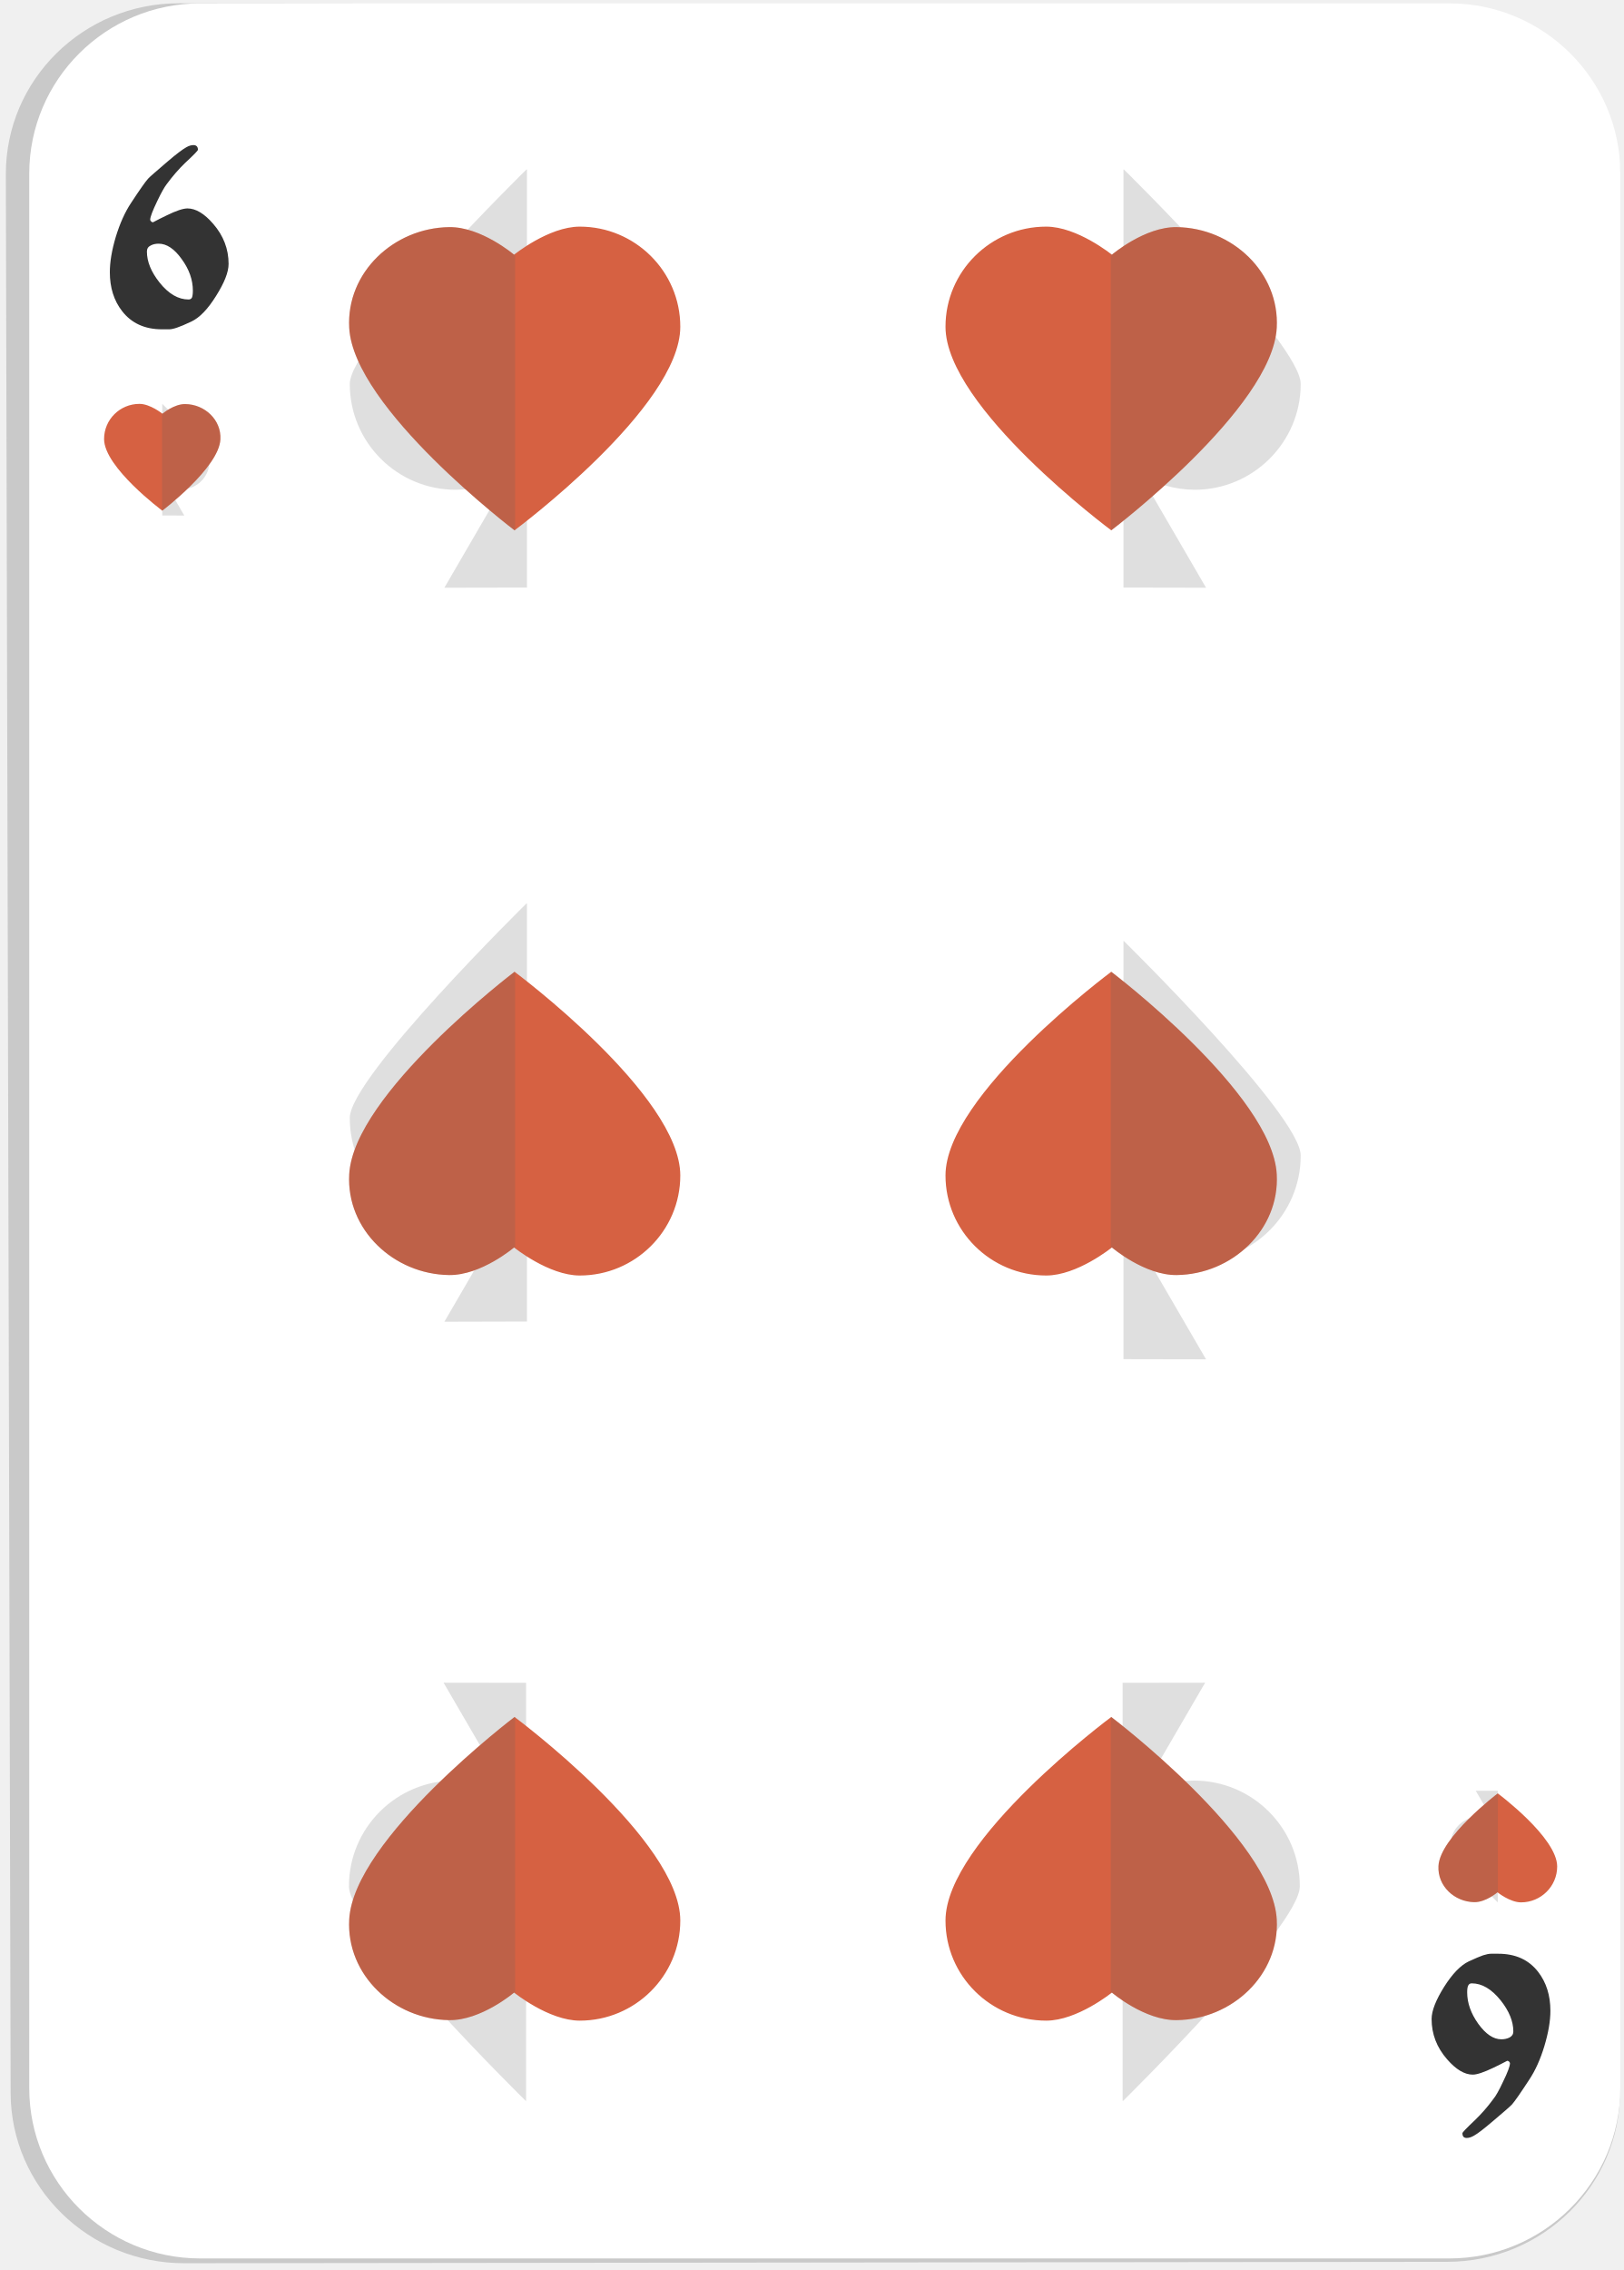
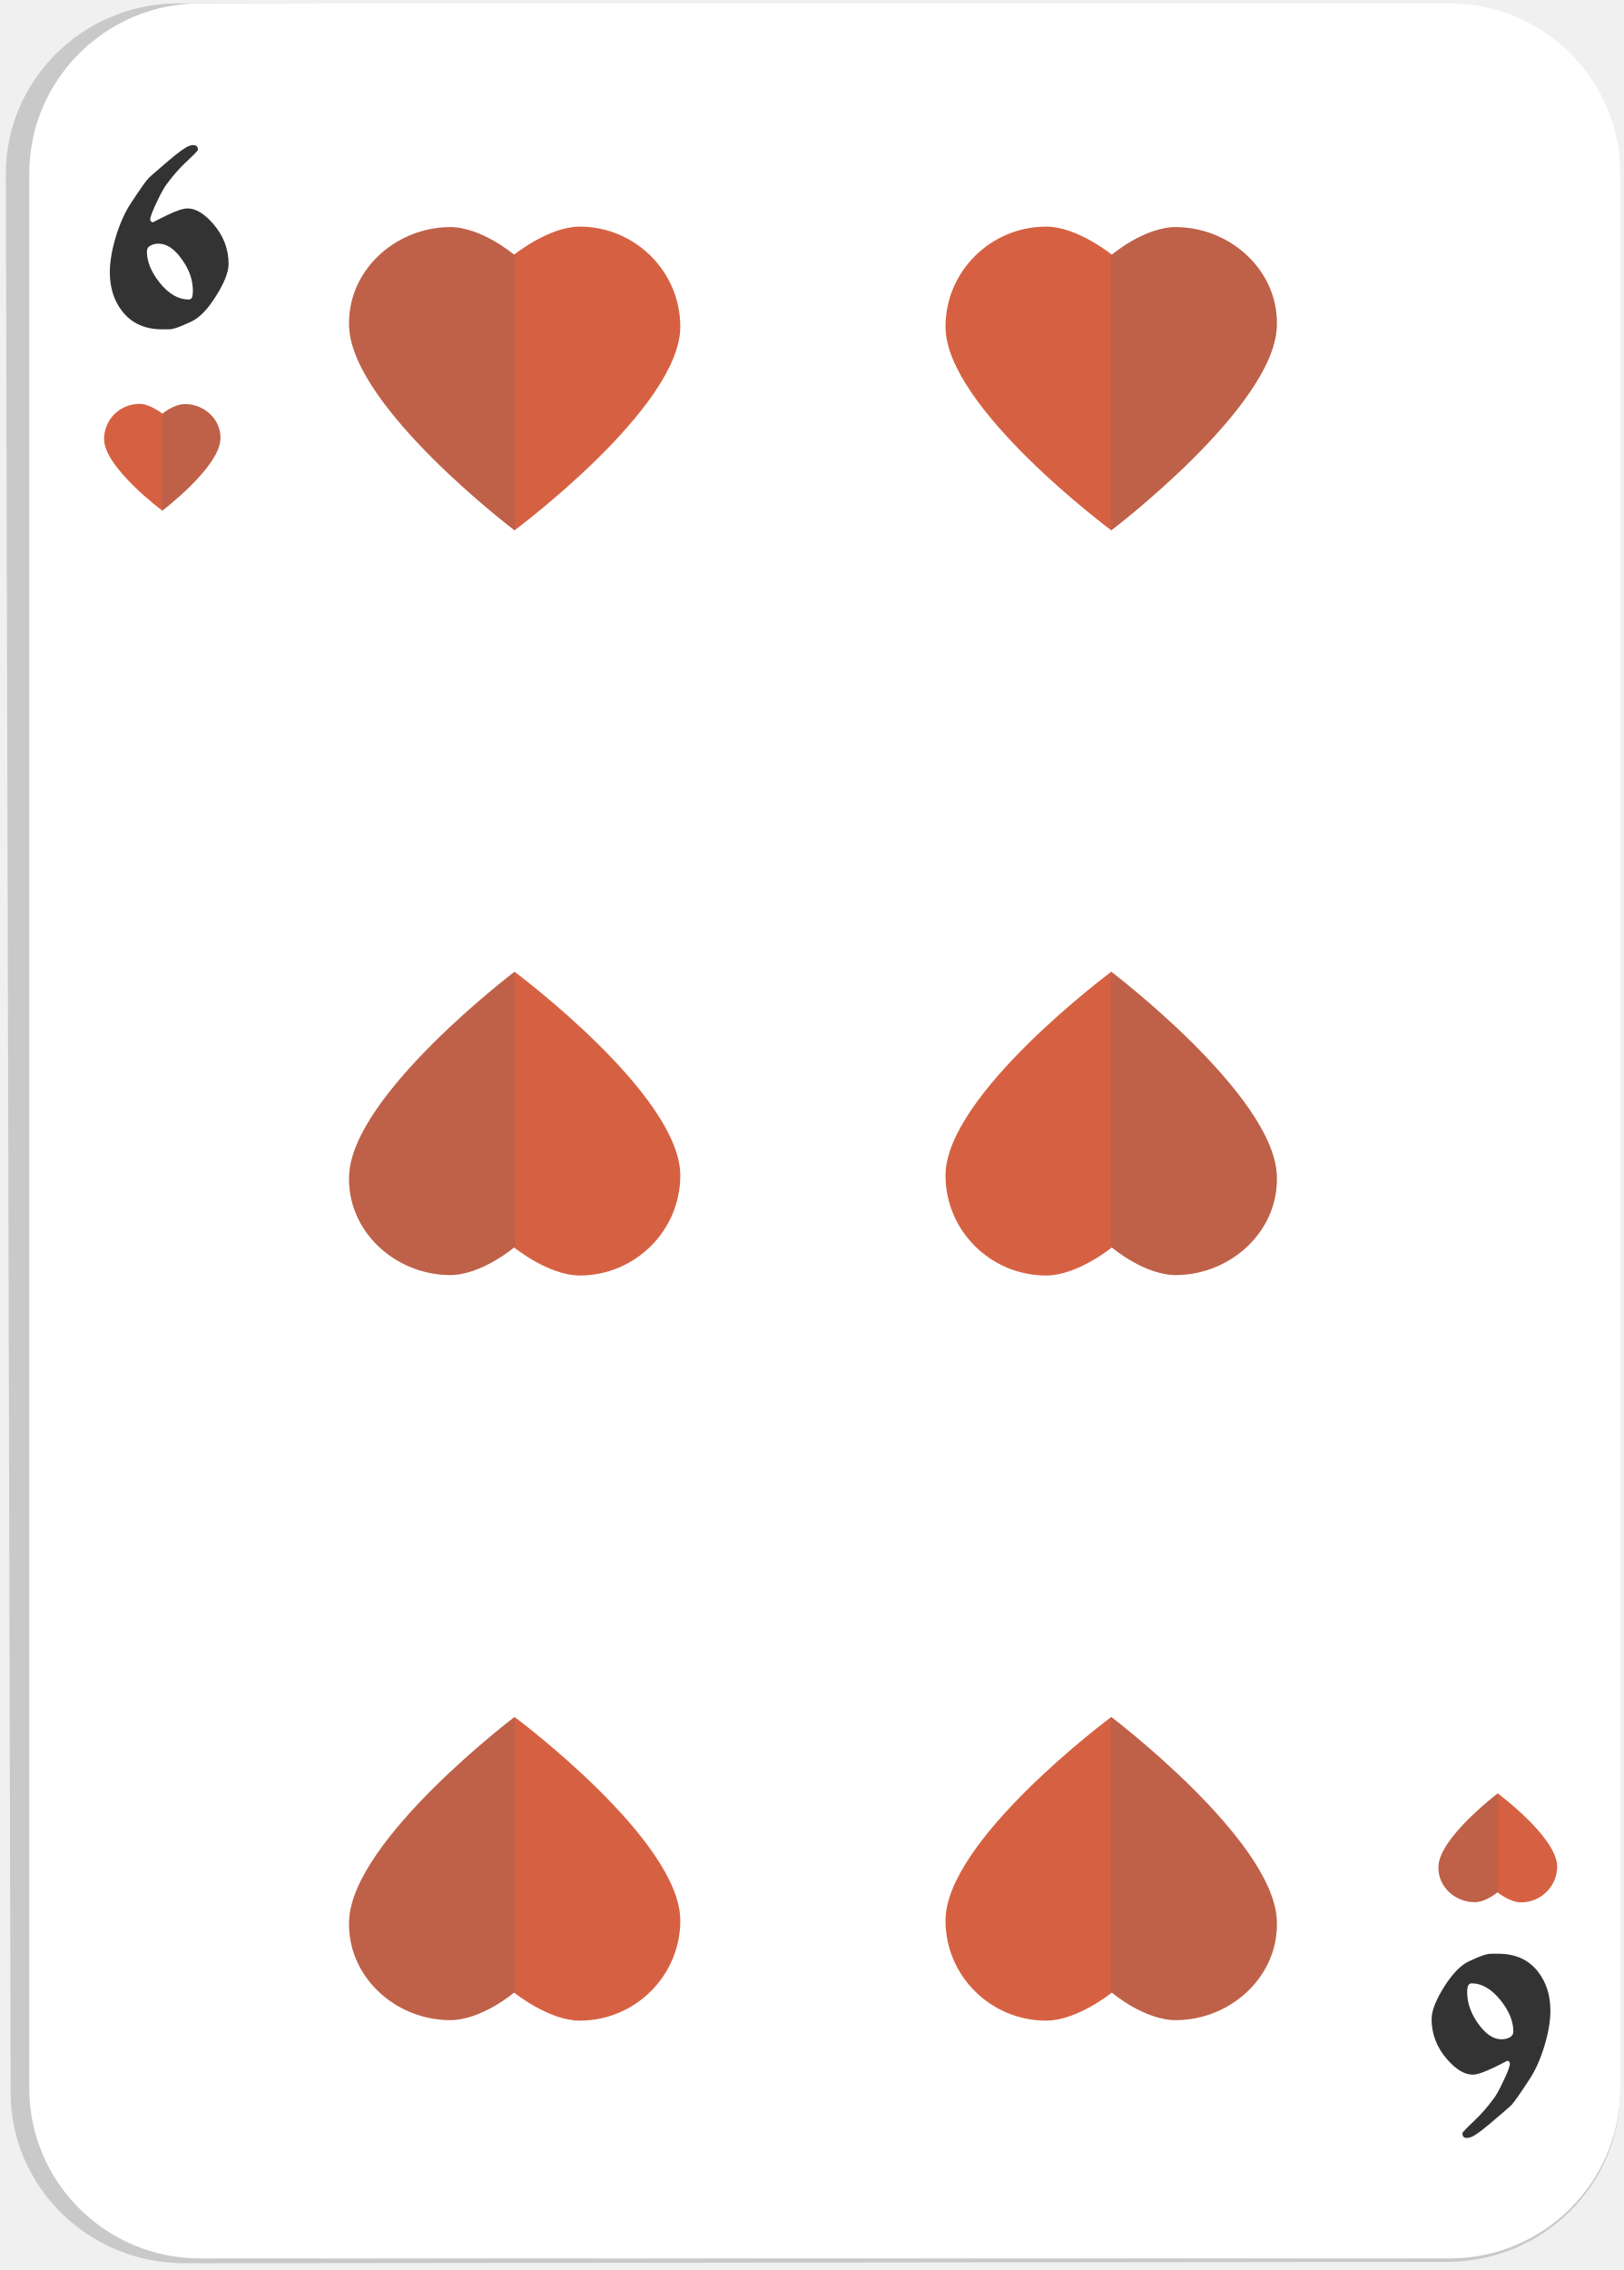
<svg xmlns="http://www.w3.org/2000/svg" width="186" height="260" viewBox="0 0 186 260" fill="none">
  <path d="M21.115 259.224C10.177 259.238 1.26 250.507 1.218 239.764L0.67 19.963C0.646 9.141 9.549 0.354 20.525 0.377L165.78 0.637C176.704 0.665 185.602 9.471 185.602 20.26V239.587C185.602 250.312 176.741 259.043 165.835 259.062L21.115 259.224Z" fill="#C9C9C9" />
  <path d="M22.927 258.676C12.123 258.676 3.351 249.931 3.351 239.17V19.889C3.351 9.136 12.123 0.387 22.927 0.387H166.058C176.853 0.387 185.635 9.136 185.635 19.889V239.17C185.635 249.931 176.853 258.676 166.058 258.676H22.927Z" fill="white" />
  <path d="M26.189 30.224C26.189 31.176 25.701 32.398 24.739 33.918C23.801 35.428 22.843 36.404 21.923 36.831C21.189 37.18 20.641 37.407 20.274 37.528C19.907 37.654 19.595 37.719 19.377 37.719C19.084 37.719 18.805 37.719 18.559 37.719C16.598 37.719 15.065 37.026 13.987 35.632C13.048 34.429 12.584 32.937 12.584 31.176C12.584 30.001 12.811 28.648 13.267 27.124C13.736 25.596 14.308 24.308 15.014 23.244C16.013 21.725 16.659 20.8 16.975 20.456C17.137 20.27 17.899 19.615 19.205 18.495C20.186 17.654 20.892 17.125 21.333 16.874C21.626 16.702 21.914 16.618 22.16 16.618C22.486 16.618 22.676 16.799 22.676 17.152C22.676 17.255 22.188 17.752 21.213 18.658C20.506 19.337 19.791 20.154 19.098 21.093C18.829 21.437 18.471 22.078 18.02 23.021C17.491 24.122 17.207 24.843 17.207 25.177C17.207 25.233 17.258 25.298 17.314 25.363C17.388 25.433 17.458 25.461 17.528 25.461C18.016 25.201 18.541 24.931 19.094 24.671C20.181 24.137 20.98 23.872 21.482 23.872C22.411 23.872 23.41 24.457 24.423 25.637C25.59 26.976 26.189 28.514 26.189 30.224ZM22.096 33.286C22.096 32.064 21.677 30.856 20.822 29.685C19.981 28.5 19.098 27.91 18.178 27.91C17.853 27.91 17.532 27.97 17.263 28.119C16.979 28.253 16.831 28.486 16.831 28.811C16.831 29.963 17.314 31.144 18.276 32.356C19.307 33.653 20.427 34.303 21.603 34.303C21.775 34.303 21.9 34.234 21.979 34.108C22.044 33.983 22.096 33.709 22.096 33.286Z" fill="#333333" />
  <path d="M164.014 231.253C164.014 230.31 164.502 229.083 165.445 227.573C166.398 226.062 167.346 225.091 168.275 224.65C169.009 224.311 169.557 224.078 169.92 223.953C170.296 223.837 170.594 223.776 170.826 223.776C171.123 223.776 171.388 223.776 171.644 223.776C173.623 223.776 175.138 224.459 176.216 225.849C177.155 227.057 177.624 228.548 177.624 230.31C177.624 231.48 177.392 232.828 176.932 234.357C176.472 235.886 175.882 237.182 175.175 238.237C174.186 239.756 173.53 240.69 173.228 241.034C173.056 241.22 172.322 241.875 170.984 242.995C170.003 243.831 169.311 244.366 168.87 244.612C168.577 244.784 168.289 244.877 168.043 244.877C167.703 244.877 167.545 244.696 167.545 244.329C167.545 244.24 168.015 243.743 168.977 242.837C169.687 242.149 170.417 241.341 171.1 240.397C171.384 240.054 171.741 239.417 172.183 238.469C172.722 237.372 172.991 236.652 172.991 236.313C172.991 236.257 172.949 236.206 172.898 236.136C172.819 236.062 172.75 236.039 172.675 236.039C172.187 236.299 171.672 236.559 171.105 236.829C170.013 237.349 169.227 237.623 168.73 237.623C167.782 237.623 166.802 237.033 165.789 235.867C164.599 234.505 164.014 232.972 164.014 231.253ZM168.089 228.191C168.089 229.427 168.521 230.626 169.367 231.81C170.227 232.991 171.095 233.576 172.011 233.576C172.355 233.576 172.666 233.506 172.94 233.372C173.224 233.218 173.377 232.995 173.377 232.675C173.377 231.522 172.894 230.337 171.932 229.125C170.886 227.819 169.776 227.168 168.623 227.168C168.438 227.168 168.317 227.233 168.233 227.373C168.14 227.503 168.089 227.777 168.089 228.191Z" fill="#333333" />
-   <path opacity="0.2" d="M149.019 43.977C149.028 39.321 128.741 19.392 128.741 19.392C128.741 19.392 128.732 19.41 128.713 19.433V67.299L138.174 67.317L130.623 54.334C132.431 55.436 134.563 56.082 136.868 56.096C143.536 56.105 149.019 50.682 149.019 43.977Z" fill="#616161" />
-   <path opacity="0.2" d="M149.019 132.359C149.028 127.703 128.741 107.769 128.741 107.769C128.741 107.769 128.732 107.787 128.713 107.81V155.676L138.174 155.694L130.623 142.712C132.431 143.808 134.563 144.463 136.868 144.468C143.536 144.482 149.019 139.064 149.019 132.359Z" fill="#616161" />
-   <path opacity="0.2" d="M40.073 43.977C40.045 39.321 60.333 19.392 60.333 19.392C60.333 19.392 60.361 19.41 60.37 19.433V67.299L50.909 67.317L58.456 54.334C56.643 55.436 54.501 56.082 52.224 56.096C45.519 56.105 40.073 50.682 40.073 43.977Z" fill="#616161" />
-   <path opacity="0.2" d="M40.073 128.054C40.045 123.403 60.333 103.464 60.333 103.464C60.333 103.464 60.361 103.478 60.37 103.501V151.366L50.909 151.39L58.456 138.416C56.643 139.503 54.501 140.154 52.224 140.173C45.519 140.177 40.073 134.759 40.073 128.054Z" fill="#616161" />
-   <path opacity="0.2" d="M148.917 216.05C148.926 220.711 128.657 240.64 128.657 240.64C128.657 240.64 128.629 240.626 128.615 240.612V192.742L138.071 192.729L130.525 205.697C132.338 204.601 134.47 203.959 136.766 203.941C143.462 203.932 148.917 209.345 148.917 216.05Z" fill="#616161" />
-   <path opacity="0.2" d="M39.976 216.05C39.957 220.711 60.24 240.64 60.24 240.64C60.24 240.64 60.249 240.626 60.272 240.612V192.742L50.816 192.729L58.363 205.697C56.546 204.601 54.413 203.959 52.127 203.941C45.426 203.932 39.976 209.345 39.976 216.05Z" fill="#616161" />
-   <path opacity="0.2" d="M24.005 52.825C24.005 51.58 18.606 46.264 18.606 46.264L18.592 46.278V59.042L21.115 59.051L19.103 55.59C19.586 55.882 20.158 56.054 20.762 56.063C22.555 56.054 24.005 54.609 24.005 52.825Z" fill="#616161" />
-   <path opacity="0.2" d="M166.179 211.32C166.179 212.57 171.583 217.886 171.583 217.886L171.593 217.872V205.107H169.069L171.081 208.56C170.603 208.267 170.027 208.095 169.432 208.095C167.638 208.091 166.179 209.531 166.179 211.32Z" fill="#616161" />
  <path d="M25.25 50.329C25.088 53.573 18.592 58.489 18.592 58.489C18.592 58.489 11.924 53.531 11.924 50.287C11.924 48.057 13.736 46.259 15.98 46.259C17.207 46.259 18.61 47.388 18.61 47.388C18.61 47.388 19.934 46.259 21.226 46.282C23.466 46.305 25.376 48.099 25.25 50.329Z" fill="#D66142" />
  <path opacity="0.2" d="M21.231 46.282C19.944 46.263 18.615 47.387 18.615 47.387C18.615 47.387 18.605 47.373 18.564 47.36V58.474C18.592 58.484 18.592 58.493 18.592 58.493C18.592 58.493 25.083 53.572 25.25 50.333C25.376 48.098 23.466 46.305 21.231 46.282Z" fill="#616161" />
  <path d="M164.799 213.729C164.966 210.434 171.593 205.411 171.593 205.411C171.593 205.411 178.4 210.462 178.4 213.784C178.4 216.052 176.536 217.892 174.264 217.892C172.991 217.892 171.56 216.74 171.56 216.74C171.56 216.74 170.222 217.892 168.897 217.869C166.62 217.832 164.678 216.015 164.799 213.729Z" fill="#D66142" />
  <path opacity="0.2" d="M168.897 217.869C170.222 217.892 171.56 216.74 171.56 216.74C171.56 216.74 171.583 216.749 171.611 216.772V205.416L171.593 205.411C171.593 205.411 164.966 210.434 164.799 213.729C164.678 216.015 166.62 217.832 168.897 217.869Z" fill="#616161" />
  <path d="M40.008 37.541C40.496 46.751 58.948 60.742 58.948 60.742C58.948 60.742 77.939 46.649 77.939 37.425C77.939 31.078 72.749 25.957 66.42 25.957C62.865 25.957 58.897 29.172 58.897 29.172C58.897 29.172 55.119 25.957 51.453 26.013C45.119 26.101 39.664 31.198 40.008 37.541Z" fill="#D66142" />
  <path opacity="0.2" d="M51.448 26.016C55.114 25.961 58.892 29.176 58.892 29.176C58.892 29.176 58.943 29.134 59.013 29.074V60.704C58.985 60.736 58.943 60.745 58.943 60.745C58.943 60.745 40.491 46.754 40.004 37.545C39.664 31.197 45.119 26.1 51.448 26.016Z" fill="#616161" />
  <path d="M146.273 37.541C145.785 46.751 127.314 60.742 127.314 60.742C127.314 60.742 108.323 46.649 108.323 37.425C108.323 31.078 113.509 25.957 119.861 25.957C123.425 25.957 127.384 29.172 127.384 29.172C127.384 29.172 131.143 25.957 134.819 26.013C141.157 26.101 146.617 31.198 146.273 37.541Z" fill="#D66142" />
  <path opacity="0.2" d="M134.814 26.016C131.139 25.961 127.379 29.176 127.379 29.176C127.379 29.176 127.328 29.134 127.259 29.074V60.704C127.291 60.736 127.314 60.745 127.314 60.745C127.314 60.745 145.785 46.754 146.273 37.545C146.617 31.197 141.157 26.1 134.814 26.016Z" fill="#616161" />
  <path d="M40.008 219.855C40.496 210.65 58.948 196.659 58.948 196.659C58.948 196.659 77.939 210.753 77.939 219.976C77.939 226.319 72.749 231.439 66.42 231.439C62.865 231.439 58.897 228.224 58.897 228.224C58.897 228.224 55.119 231.439 51.453 231.379C45.119 231.305 39.664 226.203 40.008 219.855Z" fill="#D66142" />
  <path opacity="0.2" d="M51.448 231.384C55.114 231.444 58.892 228.229 58.892 228.229C58.892 228.229 58.943 228.266 59.013 228.331V196.701C58.985 196.673 58.943 196.659 58.943 196.659C58.943 196.659 40.492 210.65 40.004 219.855C39.664 226.203 45.12 231.305 51.448 231.384Z" fill="#616161" />
  <path d="M146.273 219.855C145.785 210.65 127.314 196.659 127.314 196.659C127.314 196.659 108.323 210.753 108.323 219.976C108.323 226.319 113.509 231.439 119.861 231.439C123.425 231.439 127.384 228.224 127.384 228.224C127.384 228.224 131.143 231.439 134.819 231.379C141.157 231.305 146.617 226.203 146.273 219.855Z" fill="#D66142" />
  <path opacity="0.2" d="M134.814 231.384C131.139 231.444 127.379 228.229 127.379 228.229C127.379 228.229 127.328 228.266 127.259 228.331V196.701C127.291 196.673 127.314 196.659 127.314 196.659C127.314 196.659 145.785 210.65 146.273 219.855C146.617 226.203 141.157 231.305 134.814 231.384Z" fill="#616161" />
  <path d="M40.008 134.509C40.496 125.304 58.948 111.304 58.948 111.304C58.948 111.304 77.939 125.411 77.939 134.635C77.939 140.968 72.749 146.093 66.42 146.093C62.865 146.093 58.897 142.882 58.897 142.882C58.897 142.882 55.119 146.093 51.453 146.042C45.119 145.959 39.664 140.856 40.008 134.509Z" fill="#D66142" />
  <path opacity="0.2" d="M51.448 146.038C55.114 146.089 58.892 142.878 58.892 142.878C58.892 142.878 58.943 142.92 59.013 142.975V111.346C58.985 111.322 58.943 111.304 58.943 111.304C58.943 111.304 40.491 125.304 40.004 134.509C39.664 140.856 45.119 145.959 51.448 146.038Z" fill="#616161" />
  <path d="M146.273 134.509C145.785 125.304 127.314 111.304 127.314 111.304C127.314 111.304 108.323 125.411 108.323 134.635C108.323 140.968 113.509 146.093 119.861 146.093C123.425 146.093 127.384 142.882 127.384 142.882C127.384 142.882 131.143 146.093 134.819 146.042C141.157 145.959 146.617 140.856 146.273 134.509Z" fill="#D66142" />
  <path opacity="0.2" d="M134.814 146.038C131.139 146.089 127.379 142.878 127.379 142.878C127.379 142.878 127.328 142.92 127.259 142.975V111.346C127.291 111.322 127.314 111.304 127.314 111.304C127.314 111.304 145.785 125.304 146.273 134.509C146.617 140.856 141.157 145.959 134.814 146.038Z" fill="#616161" />
</svg>
